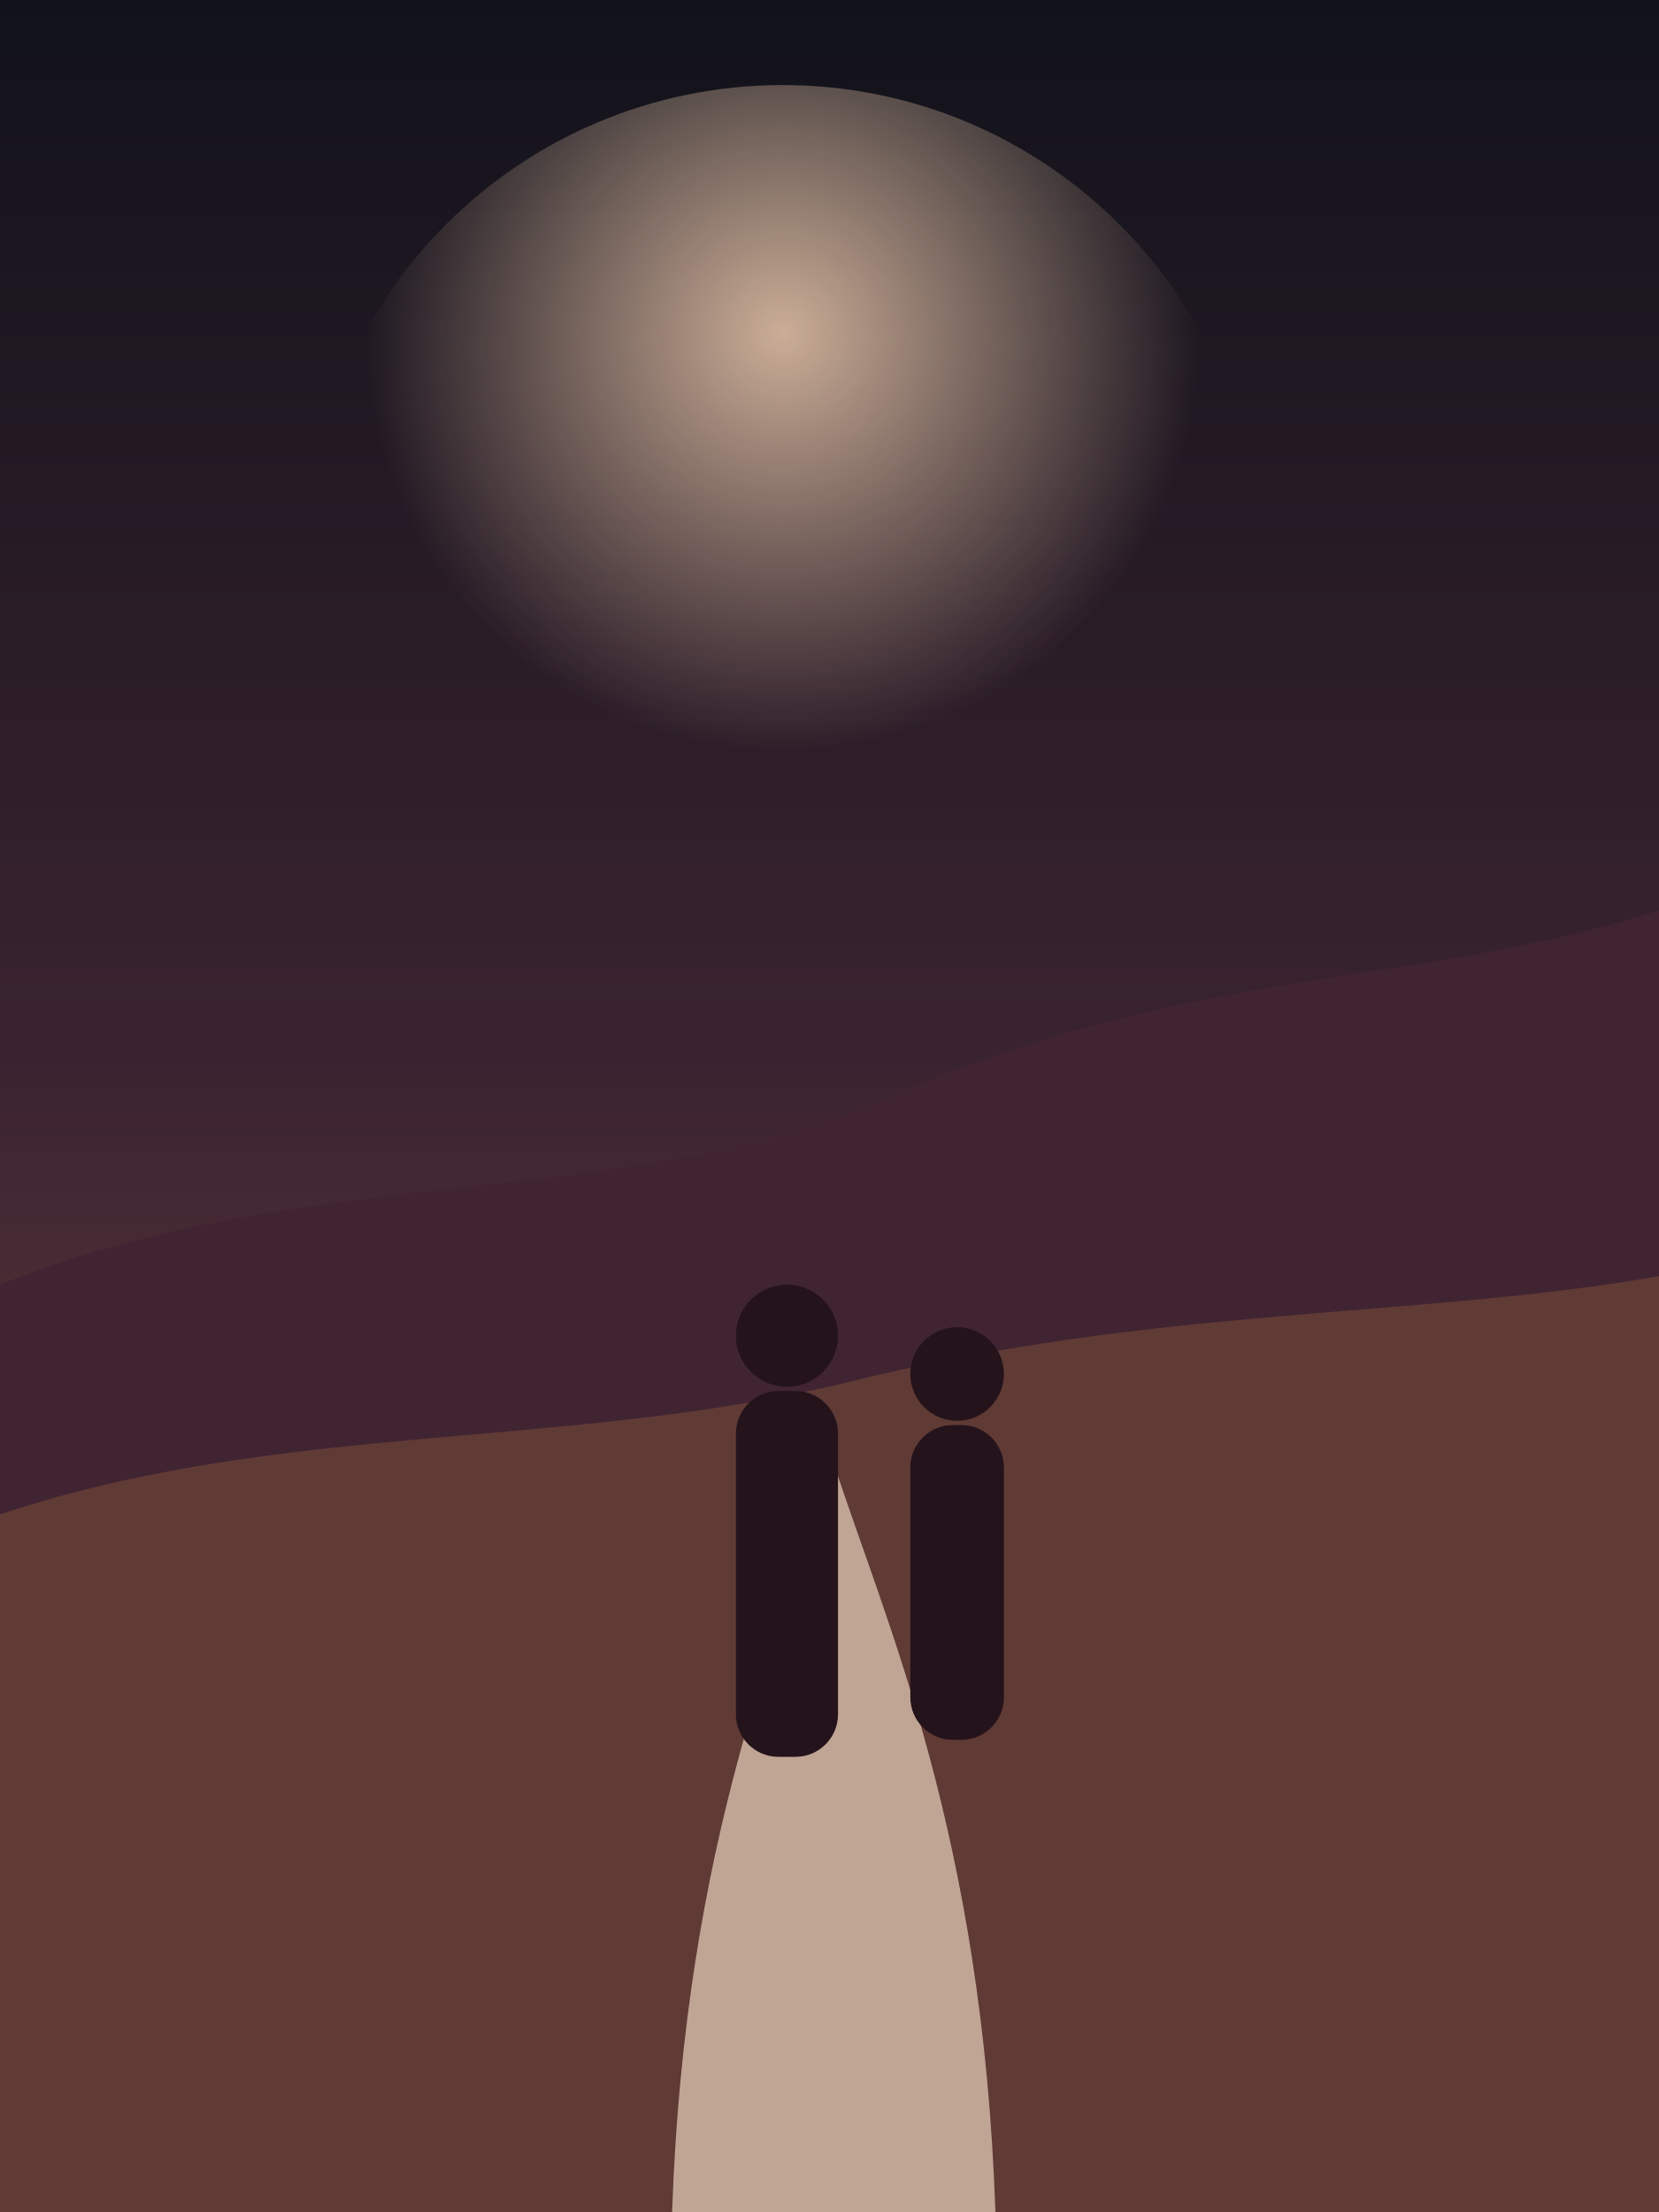
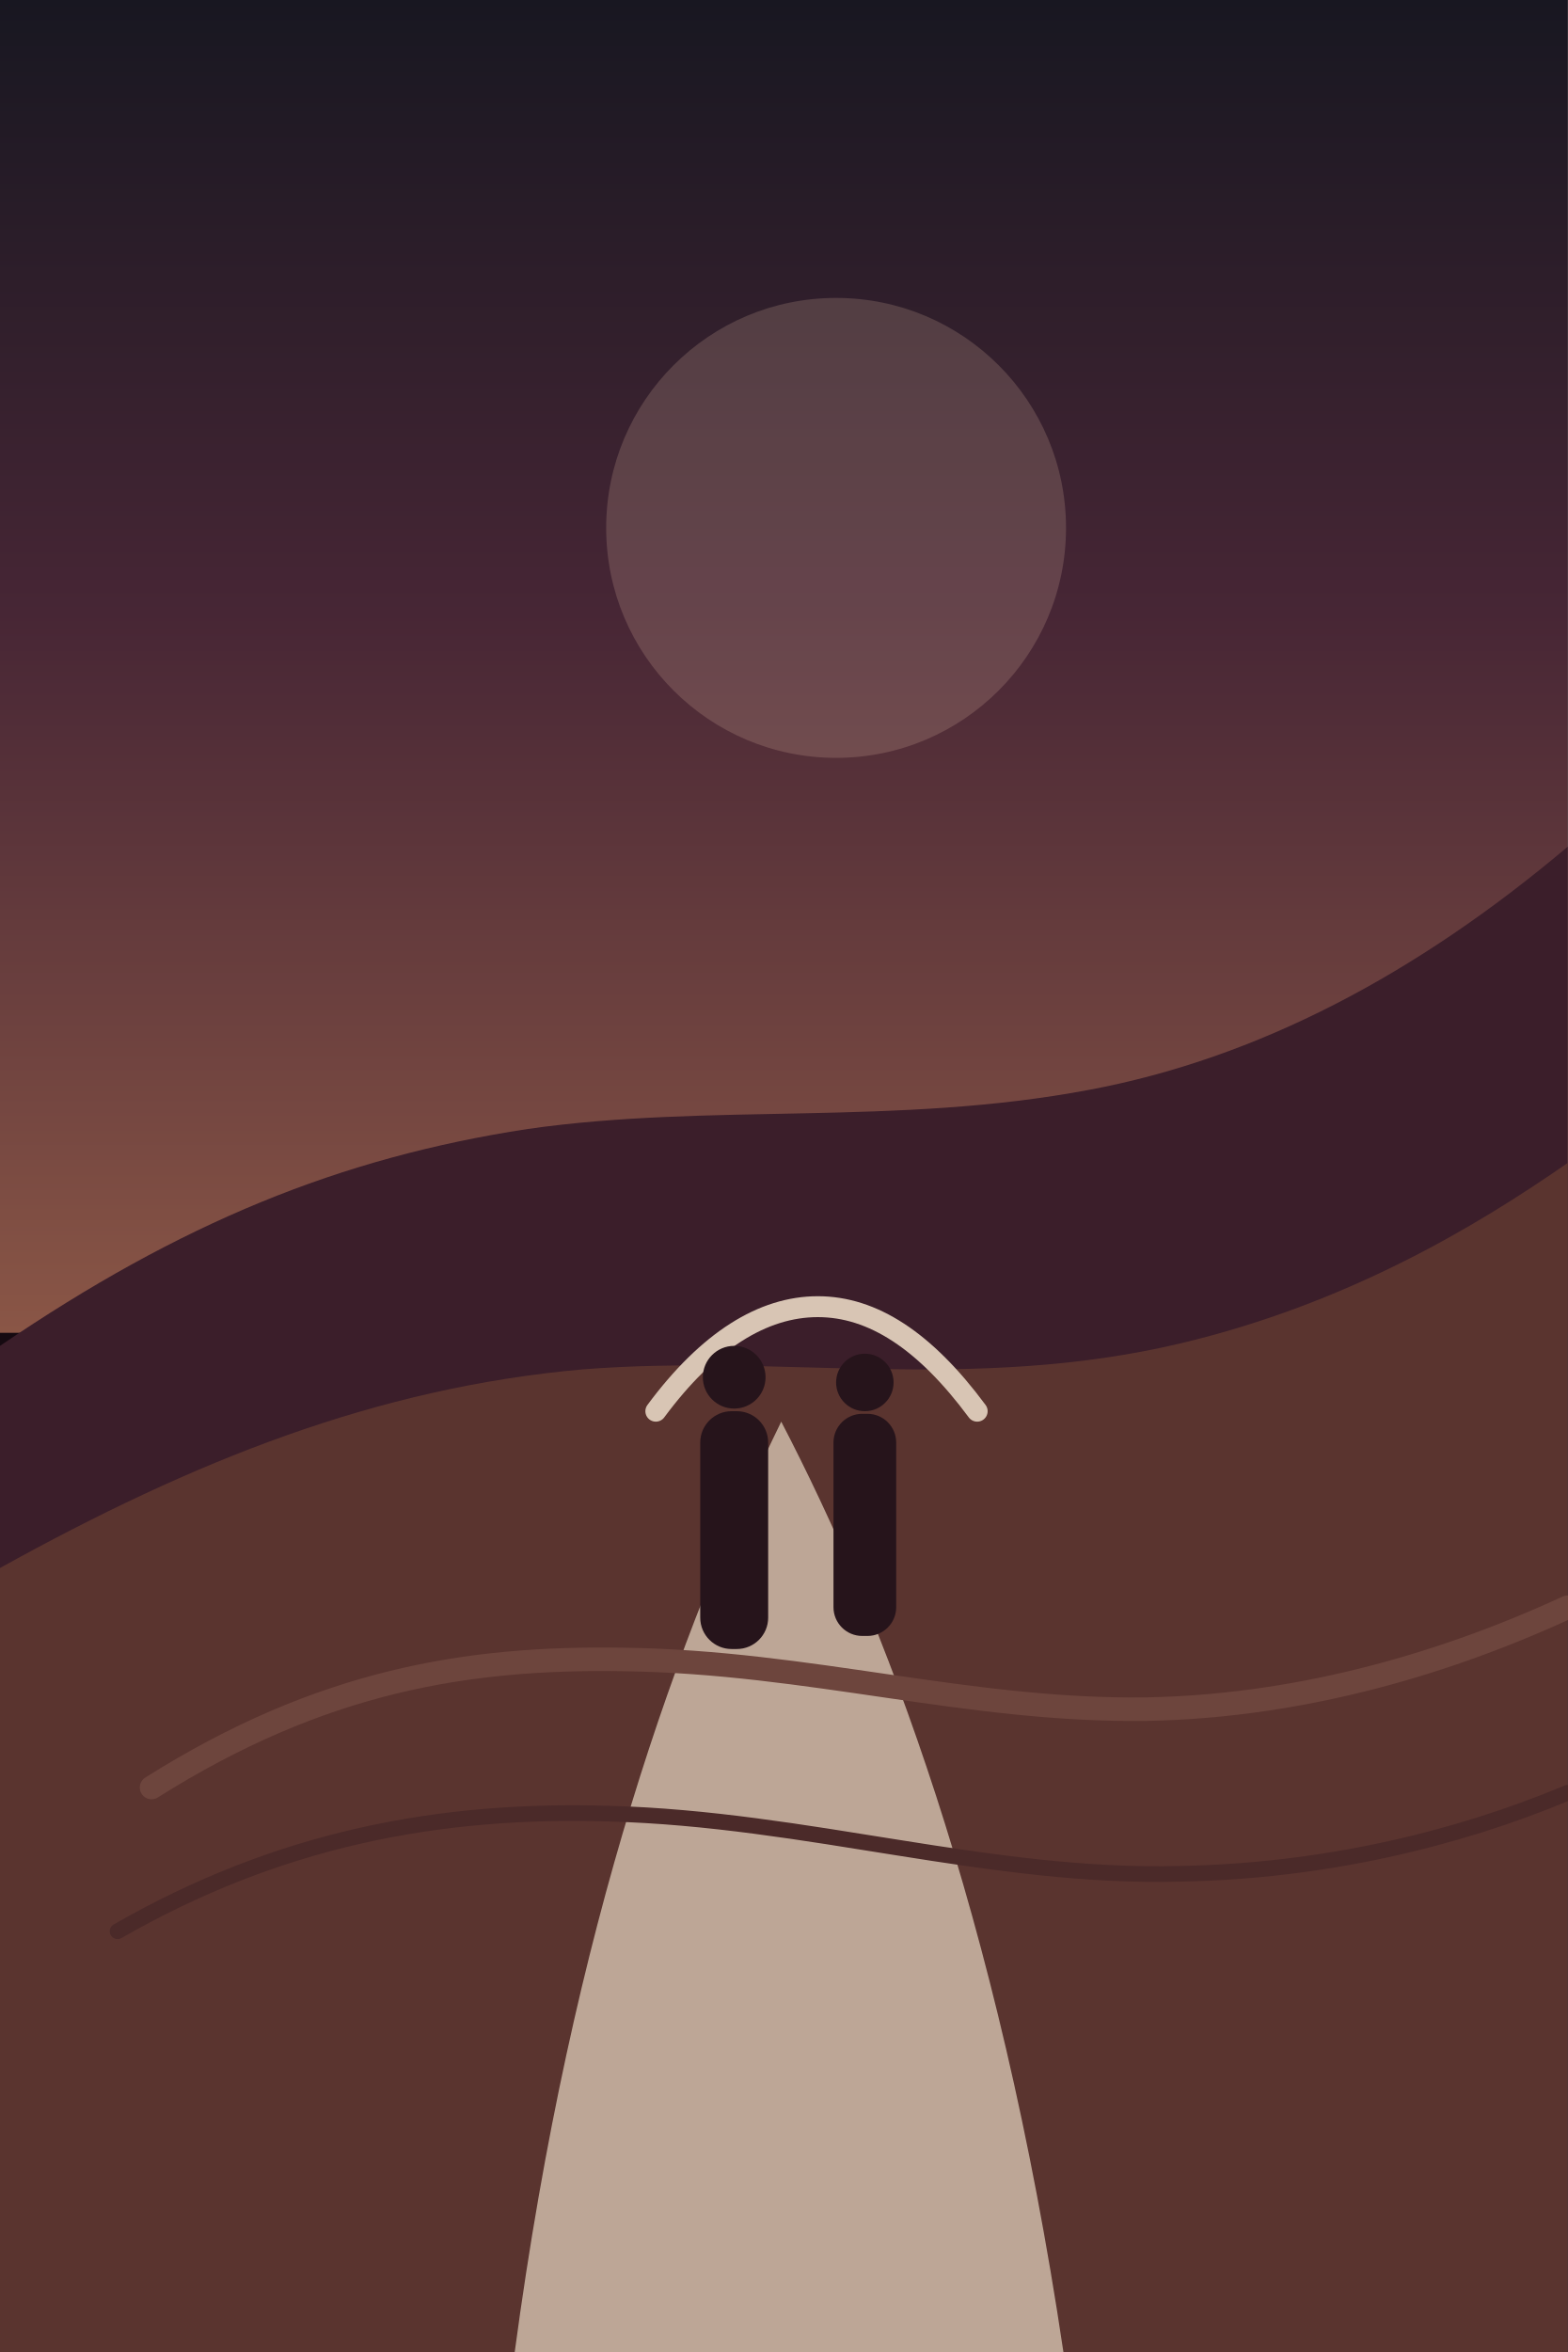
- <svg xmlns="http://www.w3.org/2000/svg" viewBox="0 0 390 520">
+ <svg xmlns="http://www.w3.org/2000/svg" width="1200" height="1800" viewBox="0 0 1200 1800" fill="none">
+   <rect width="1200" height="1800" fill="#160A11" />
+   <rect width="1200" height="1020" fill="url(#sky)" />
+   <circle cx="640" cy="404" r="176" fill="#F5D0B2" fill-opacity=".18" />
+   <path d="M0 1030C138 936 260 886 404 864C544 844 686 862 834 834C962 810 1084 746 1200 648V1800H0V1030Z" fill="#3B1E2A" />
+   <path d="M0 1200C148 1118 288 1062 446 1048C598 1036 744 1066 904 1028C1030 998 1128 940 1200 890V1800H0V1200Z" fill="#5A342F" />
+   <path d="M394 1800C438 1472 520 1248 598 1088C676 1238 764 1464 814 1800H394Z" fill="#DCCAB7" fill-opacity=".76" />
+   <path d="M502 1080C542 1026 584 1000 626 1000C668 1000 708 1026 748 1080" stroke="#D8C5B4" stroke-width="16" stroke-linecap="round" />
+   <path d="M116 1368C246 1286 358 1268 478 1270C620 1272 742 1310 878 1308C986 1306 1096 1278 1200 1230" stroke="#6D453D" stroke-width="18" stroke-linecap="round" />
+   <path d="M90 1478C212 1408 334 1384 466 1388C618 1392 758 1438 904 1434C1012 1432 1114 1408 1200 1372" stroke="#4B2A29" stroke-width="12" stroke-linecap="round" />
+   <circle cx="562" cy="1054" r="24" fill="#26141B" />
+   <rect x="536" y="1080" width="52" height="182" rx="24" fill="#26141B" />
+   <circle cx="662" cy="1058" r="22" fill="#26141B" />
+   <rect x="638" y="1082" width="48" height="170" rx="22" fill="#26141B" />
  <defs>
-     <linearGradient id="bg" x1="0" y1="0" x2="0" y2="1">
-       <stop offset="0%" stop-color="#11121a" />
-       <stop offset="48%" stop-color="#3a2330" />
-       <stop offset="100%" stop-color="#815246" />
+     <linearGradient id="sky" x1="600" y1="0" x2="600" y2="1020" gradientUnits="userSpaceOnUse">
+       <stop stop-color="#181721" />
+       <stop offset=".46" stop-color="#472635" />
+       <stop offset="1" stop-color="#8A5646" />
    </linearGradient>
-     <radialGradient id="dawn" cx="50%" cy="26%" r="44%">
-       <stop offset="0%" stop-color="#f6d3b4" stop-opacity=".8" />
-       <stop offset="100%" stop-color="#f6d3b4" stop-opacity="0" />
-     </radialGradient>
  </defs>
-   <rect width="390" height="520" fill="url(#bg)" />
-   <circle cx="184" cy="132" r="112" fill="url(#dawn)" />
-   <path d="M0 302 C75 272 147 286 214 256 C281 227 334 232 390 214 L390 520 L0 520 Z" fill="#402432" />
-   <path d="M0 356 C66 334 133 341 199 325 C271 307 333 310 390 300 L390 520 L0 520 Z" fill="#603a35" />
-   <path d="M158 520 C161 432 184 382 196 344 C208 381 231 431 234 520 Z" fill="#e5cfba" opacity=".72" />
-   <circle cx="185" cy="314" r="12" fill="#24131a" />
-   <rect x="173" y="327" width="24" height="86" rx="10" fill="#24131a" />
-   <circle cx="225" cy="323" r="11" fill="#24131a" />
-   <rect x="214" y="335" width="22" height="74" rx="10" fill="#24131a" />
</svg>
